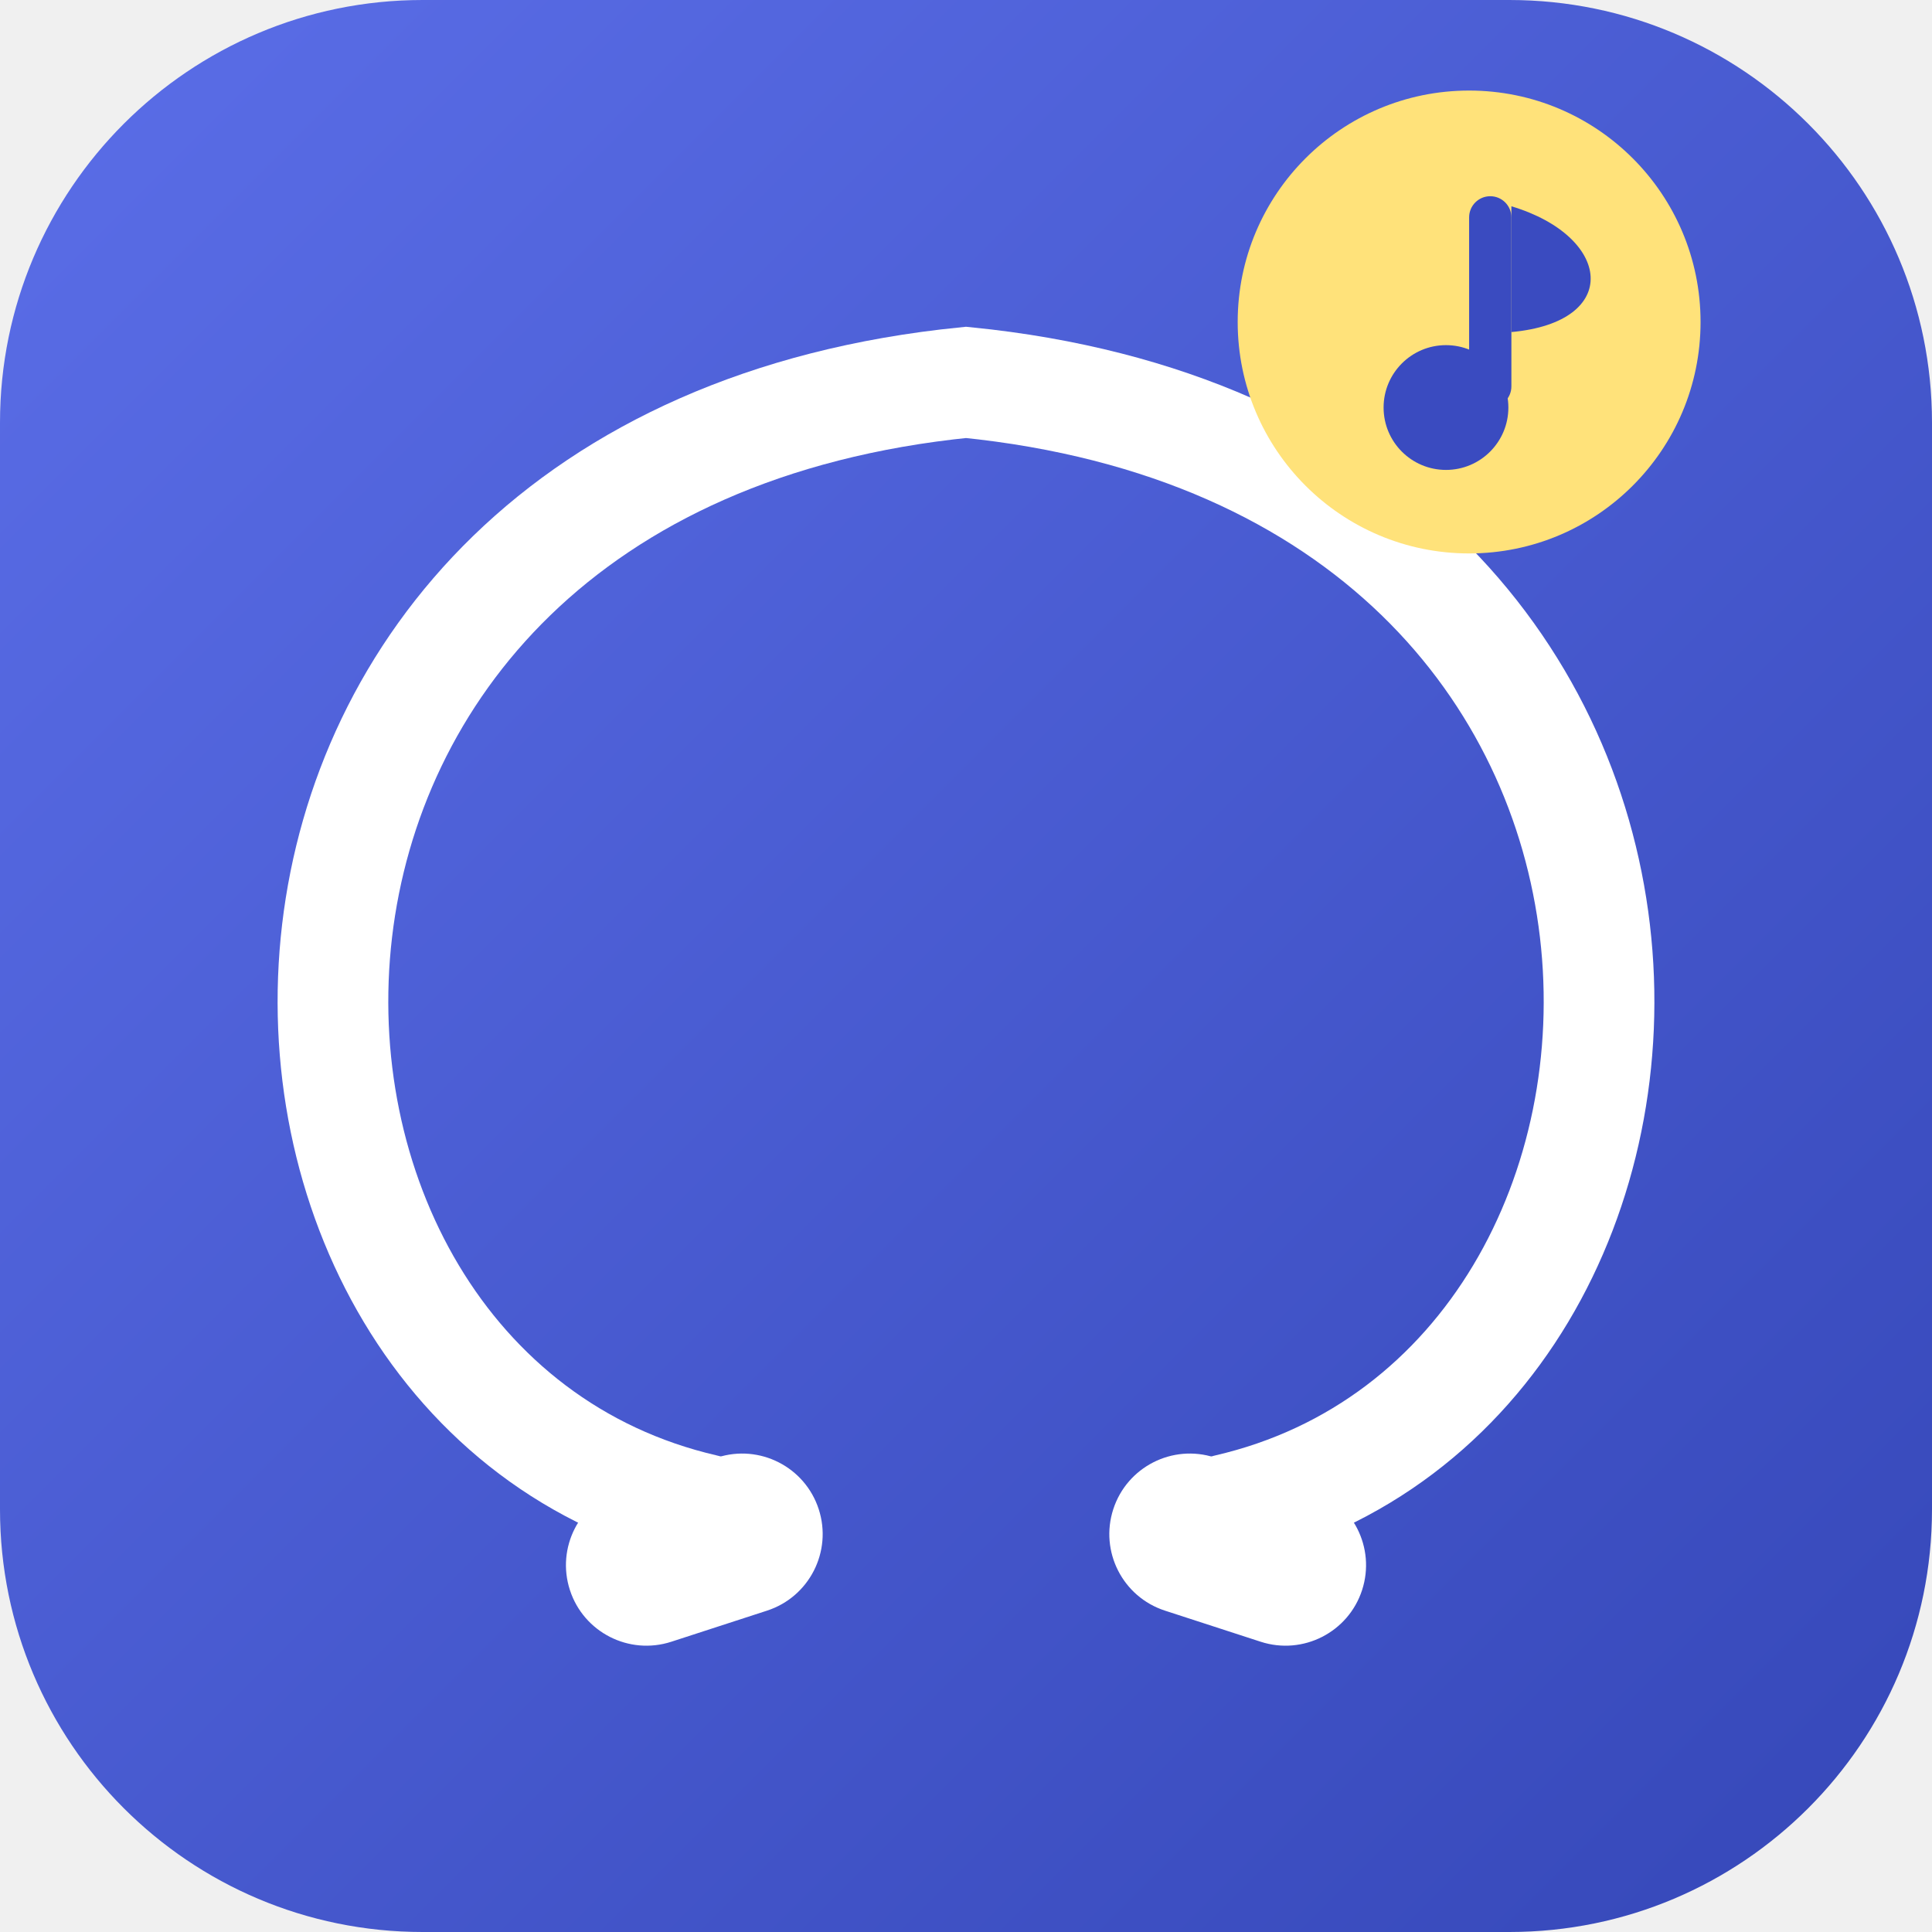
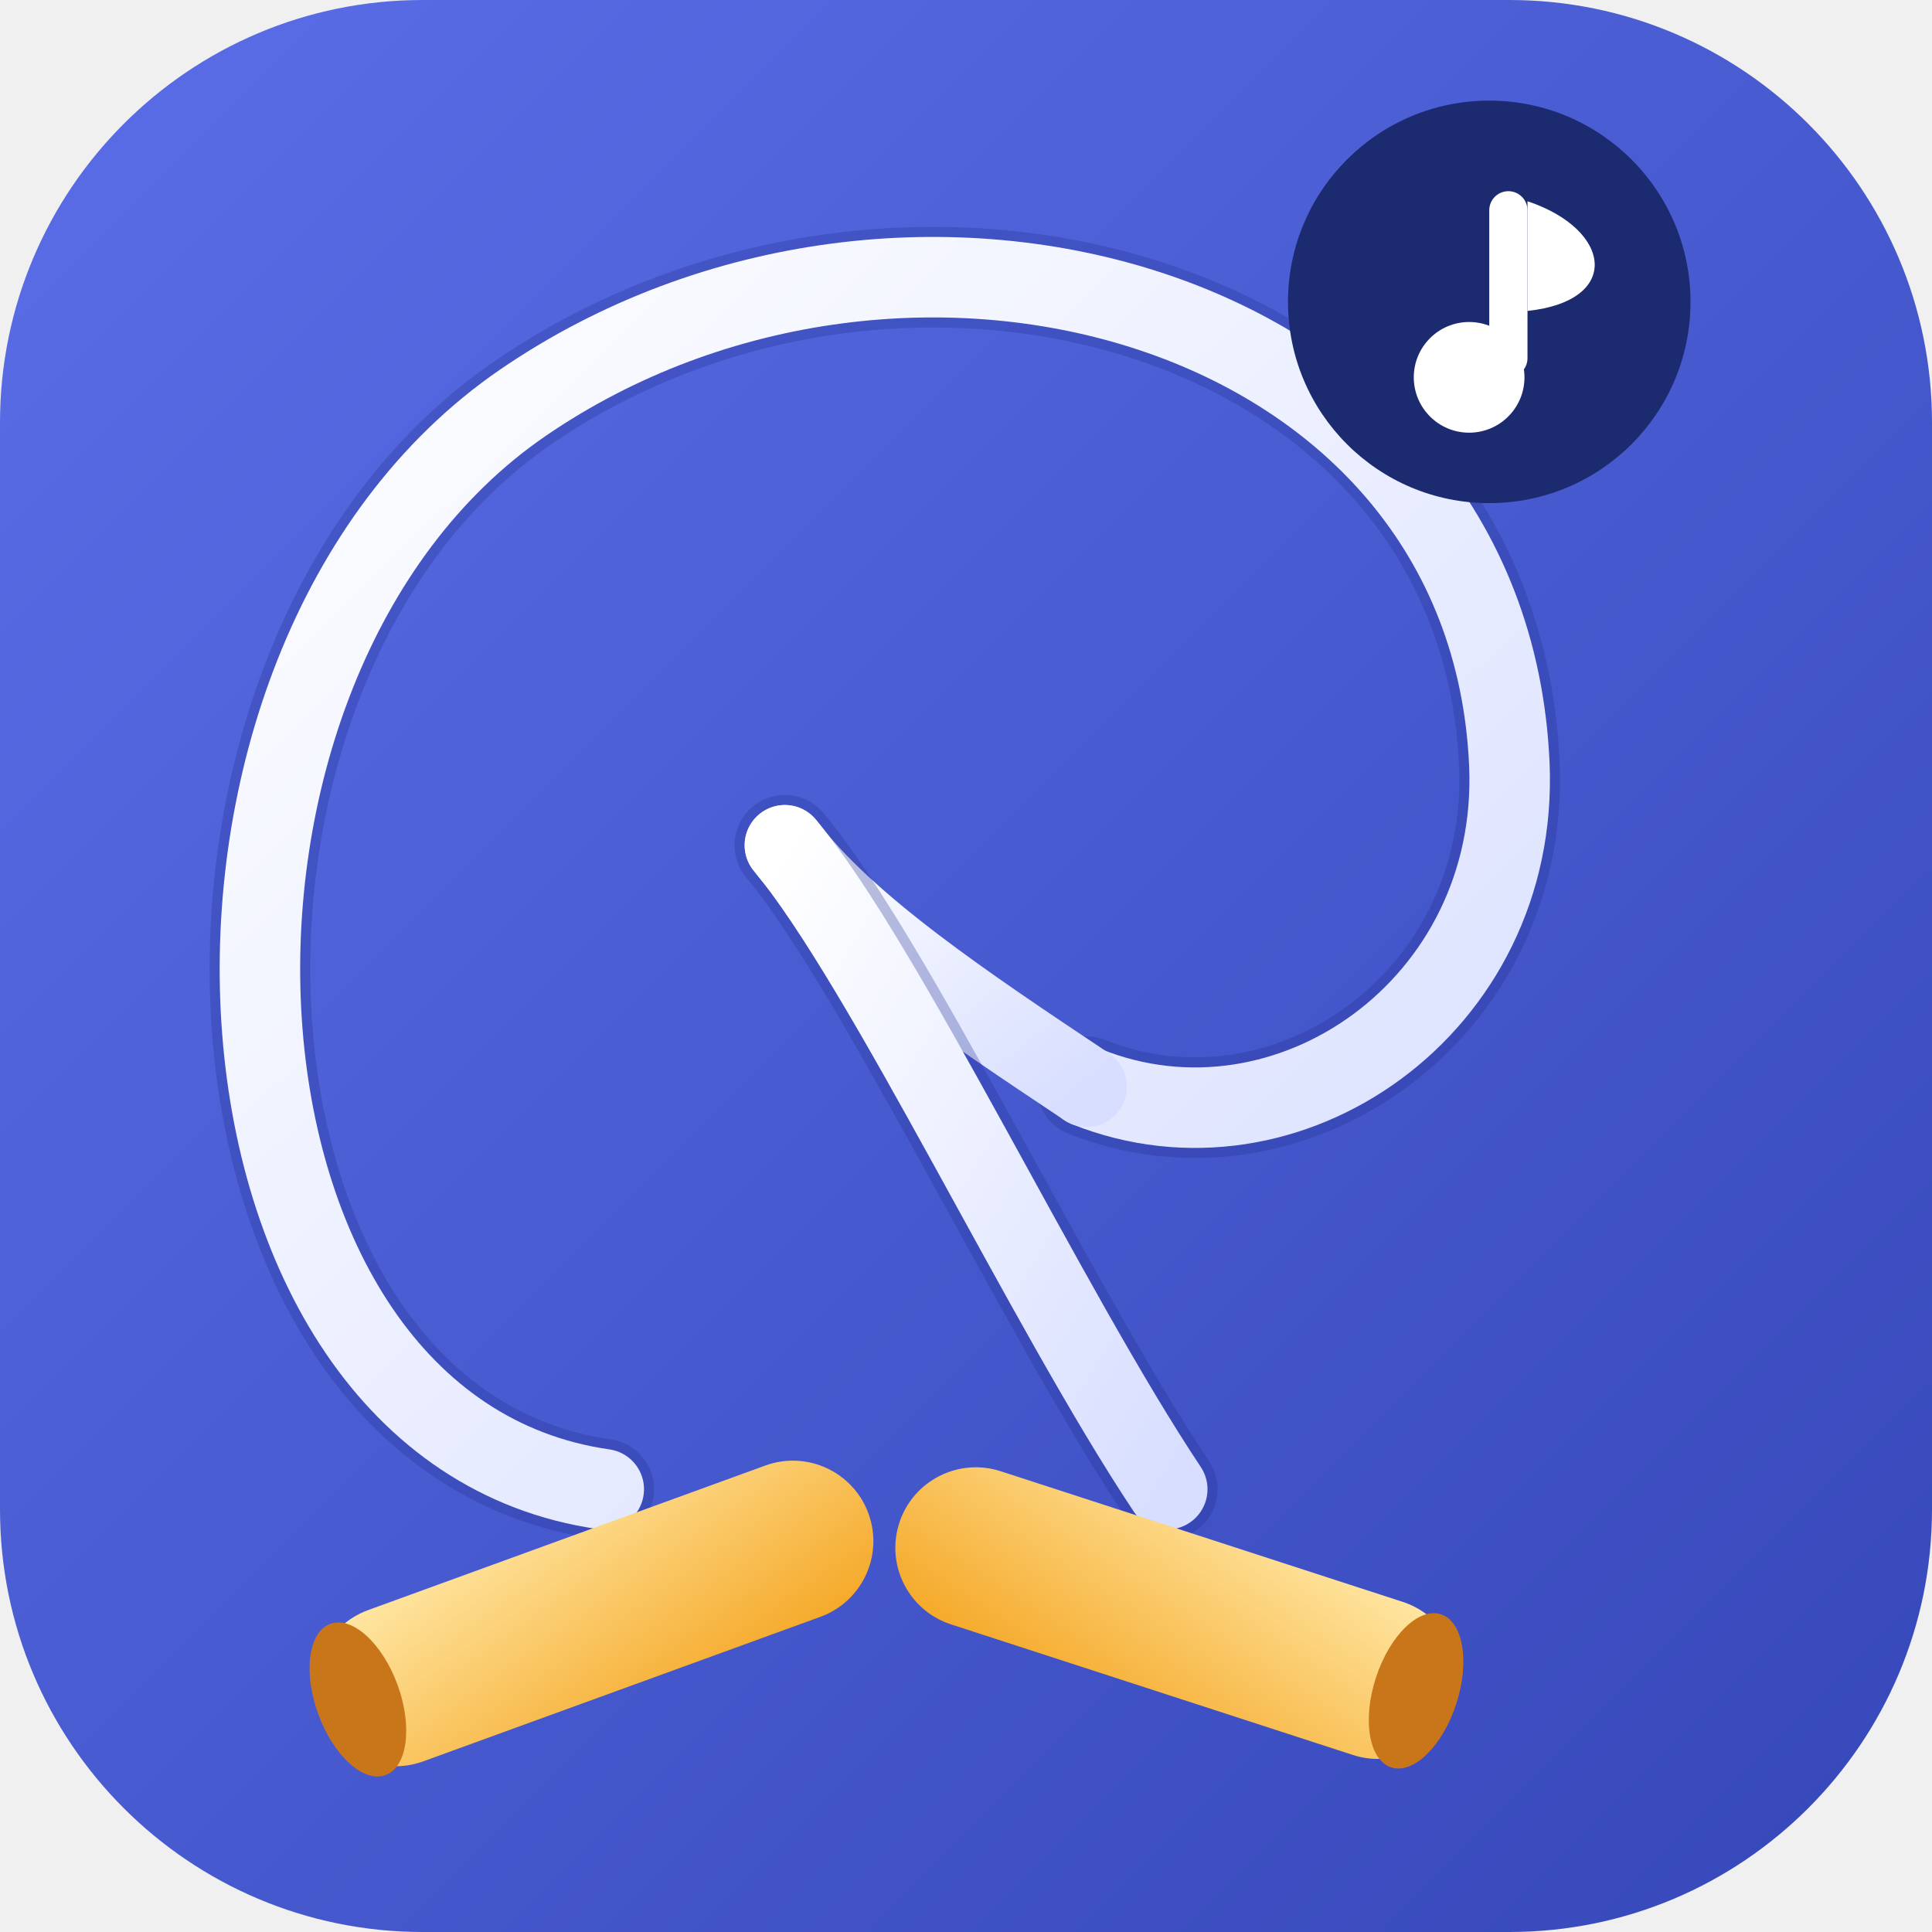
<svg xmlns="http://www.w3.org/2000/svg" viewBox="0 0 192 192">
  <defs>
    <linearGradient id="bg" x1="0" y1="0" x2="1" y2="1">
      <stop offset="0%" stop-color="#5b6ee8" />
      <stop offset="100%" stop-color="#3547b8" />
    </linearGradient>
+     <linearGradient id="rope" x1="0" y1="0" x2="1" y2="1">
+       <stop offset="0%" stop-color="#ffffff" />
+       <stop offset="100%" stop-color="#d7deff" />
+     </linearGradient>
+     <linearGradient id="handleL" x1="0" y1="0" x2="1" y2="1">
+       <stop offset="0%" stop-color="#ffe9a8" />
+       <stop offset="100%" stop-color="#f5a623" />
+     </linearGradient>
+     <linearGradient id="handleR" x1="1" y1="0" x2="0" y2="1">
+       <stop offset="0%" stop-color="#ffe9a8" />
+       <stop offset="100%" stop-color="#f5a623" />
+     </linearGradient>
  </defs>
  <rect width="192" height="192" rx="42" fill="url(#bg)" />
-   <path d="M70 150 C18 138, 16 46, 96 38 C176 46, 174 138, 122 150" fill="none" stroke="#ffffff" stroke-width="11" stroke-linecap="round" />
-   <rect x="56" y="146" width="26" height="16" rx="8" fill="#ffffff" transform="rotate(-18 69 154)" />
-   <rect x="110" y="146" width="26" height="16" rx="8" fill="#ffffff" transform="rotate(18 123 154)" />
-   <g transform="translate(146,32)">
-     <circle r="23" fill="#ffe27a" />
-     <g transform="translate(-8.5,-12.5)">
-       <rect x="8.5" y="0" width="4.2" height="21" rx="2.1" fill="#3a4bc0" />
-       <path d="M12.7 1 C22.7 4, 23.7 12.5, 12.7 13.5 Z" fill="#3a4bc0" />
-       <circle cx="6.2" cy="21" r="6.2" fill="#3a4bc0" />
+   <path d="M60 148 C18 142, 14 66, 52 40 C90 14, 148 30, 150 76 C151 100, 128 116, 108 108" fill="none" stroke="#22308f" stroke-width="10" stroke-linecap="round" opacity="0.3" />
+   <path d="M60 148 C18 142, 14 66, 52 40 C90 14, 148 30, 150 76 C151 100, 128 116, 108 108" fill="none" stroke="url(#rope)" stroke-width="8" stroke-linecap="round" />
+   <path d="M108 108 C96 100, 84 92, 78 84" fill="none" stroke="url(#rope)" stroke-width="8" stroke-linecap="round" />
+   <path d="M78 84 C88 96, 104 130, 116 148" fill="none" stroke="#22308f" stroke-width="10" stroke-linecap="round" opacity="0.3" />
+   <path d="M78 84 C88 96, 104 130, 116 148" fill="none" stroke="url(#rope)" stroke-width="8" stroke-linecap="round" />
+   <g transform="rotate(-20 60 160)">
+     <rect x="30" y="152" width="58" height="16" rx="8" fill="url(#handleL)" />
+     <ellipse cx="34" cy="160" rx="4.2" ry="8" fill="#c9761a" />
+   </g>
+   <g transform="rotate(18 116 160)">
+     <rect x="88" y="152" width="58" height="16" rx="8" fill="url(#handleR)" />
+     <ellipse cx="142" cy="160" rx="4.2" ry="8" fill="#c9761a" />
+   </g>
+   <g transform="translate(148,30)">
+     <circle r="20" fill="#1c2a70" />
+     <g transform="translate(-7.5,-11)" fill="#ffffff">
+       <rect x="7.5" y="0" width="3.8" height="18.5" rx="1.9" />
+       <path d="M11.3 1 C19.7 3.8, 20.7 10.9, 11.3 11.9 Z" />
+       <circle cx="5.5" cy="18.5" r="5.5" />
    </g>
  </g>
</svg>
